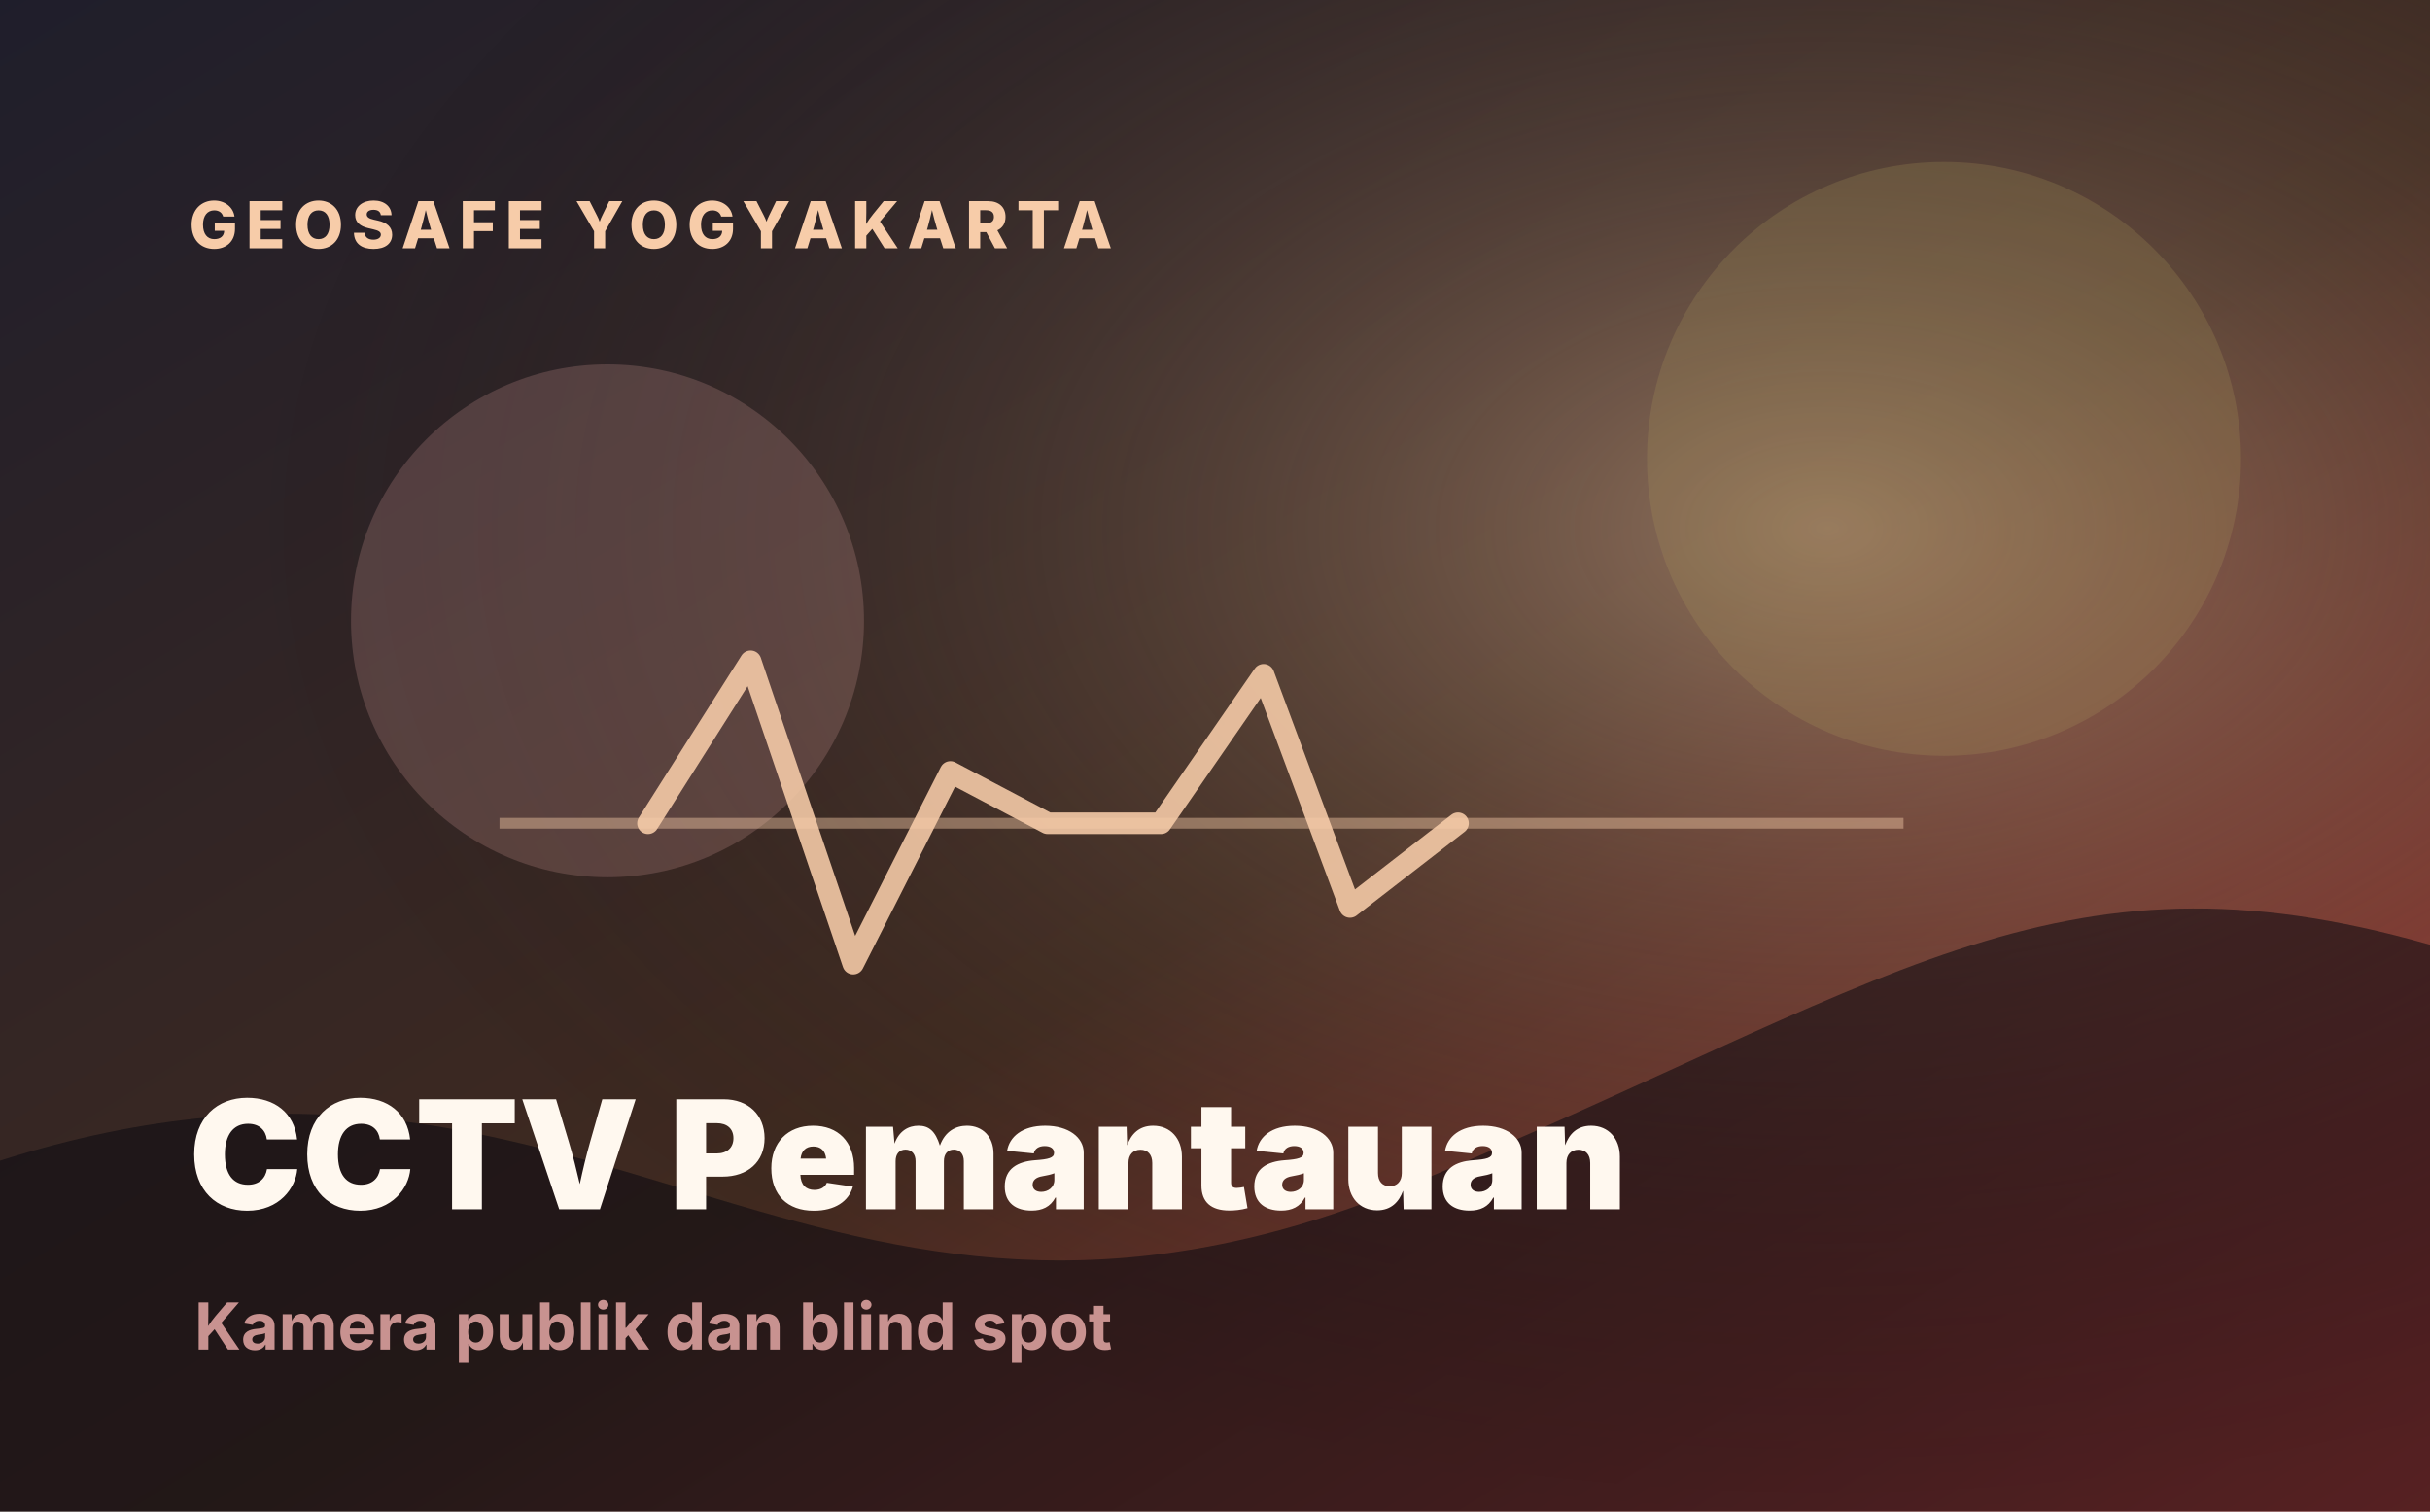
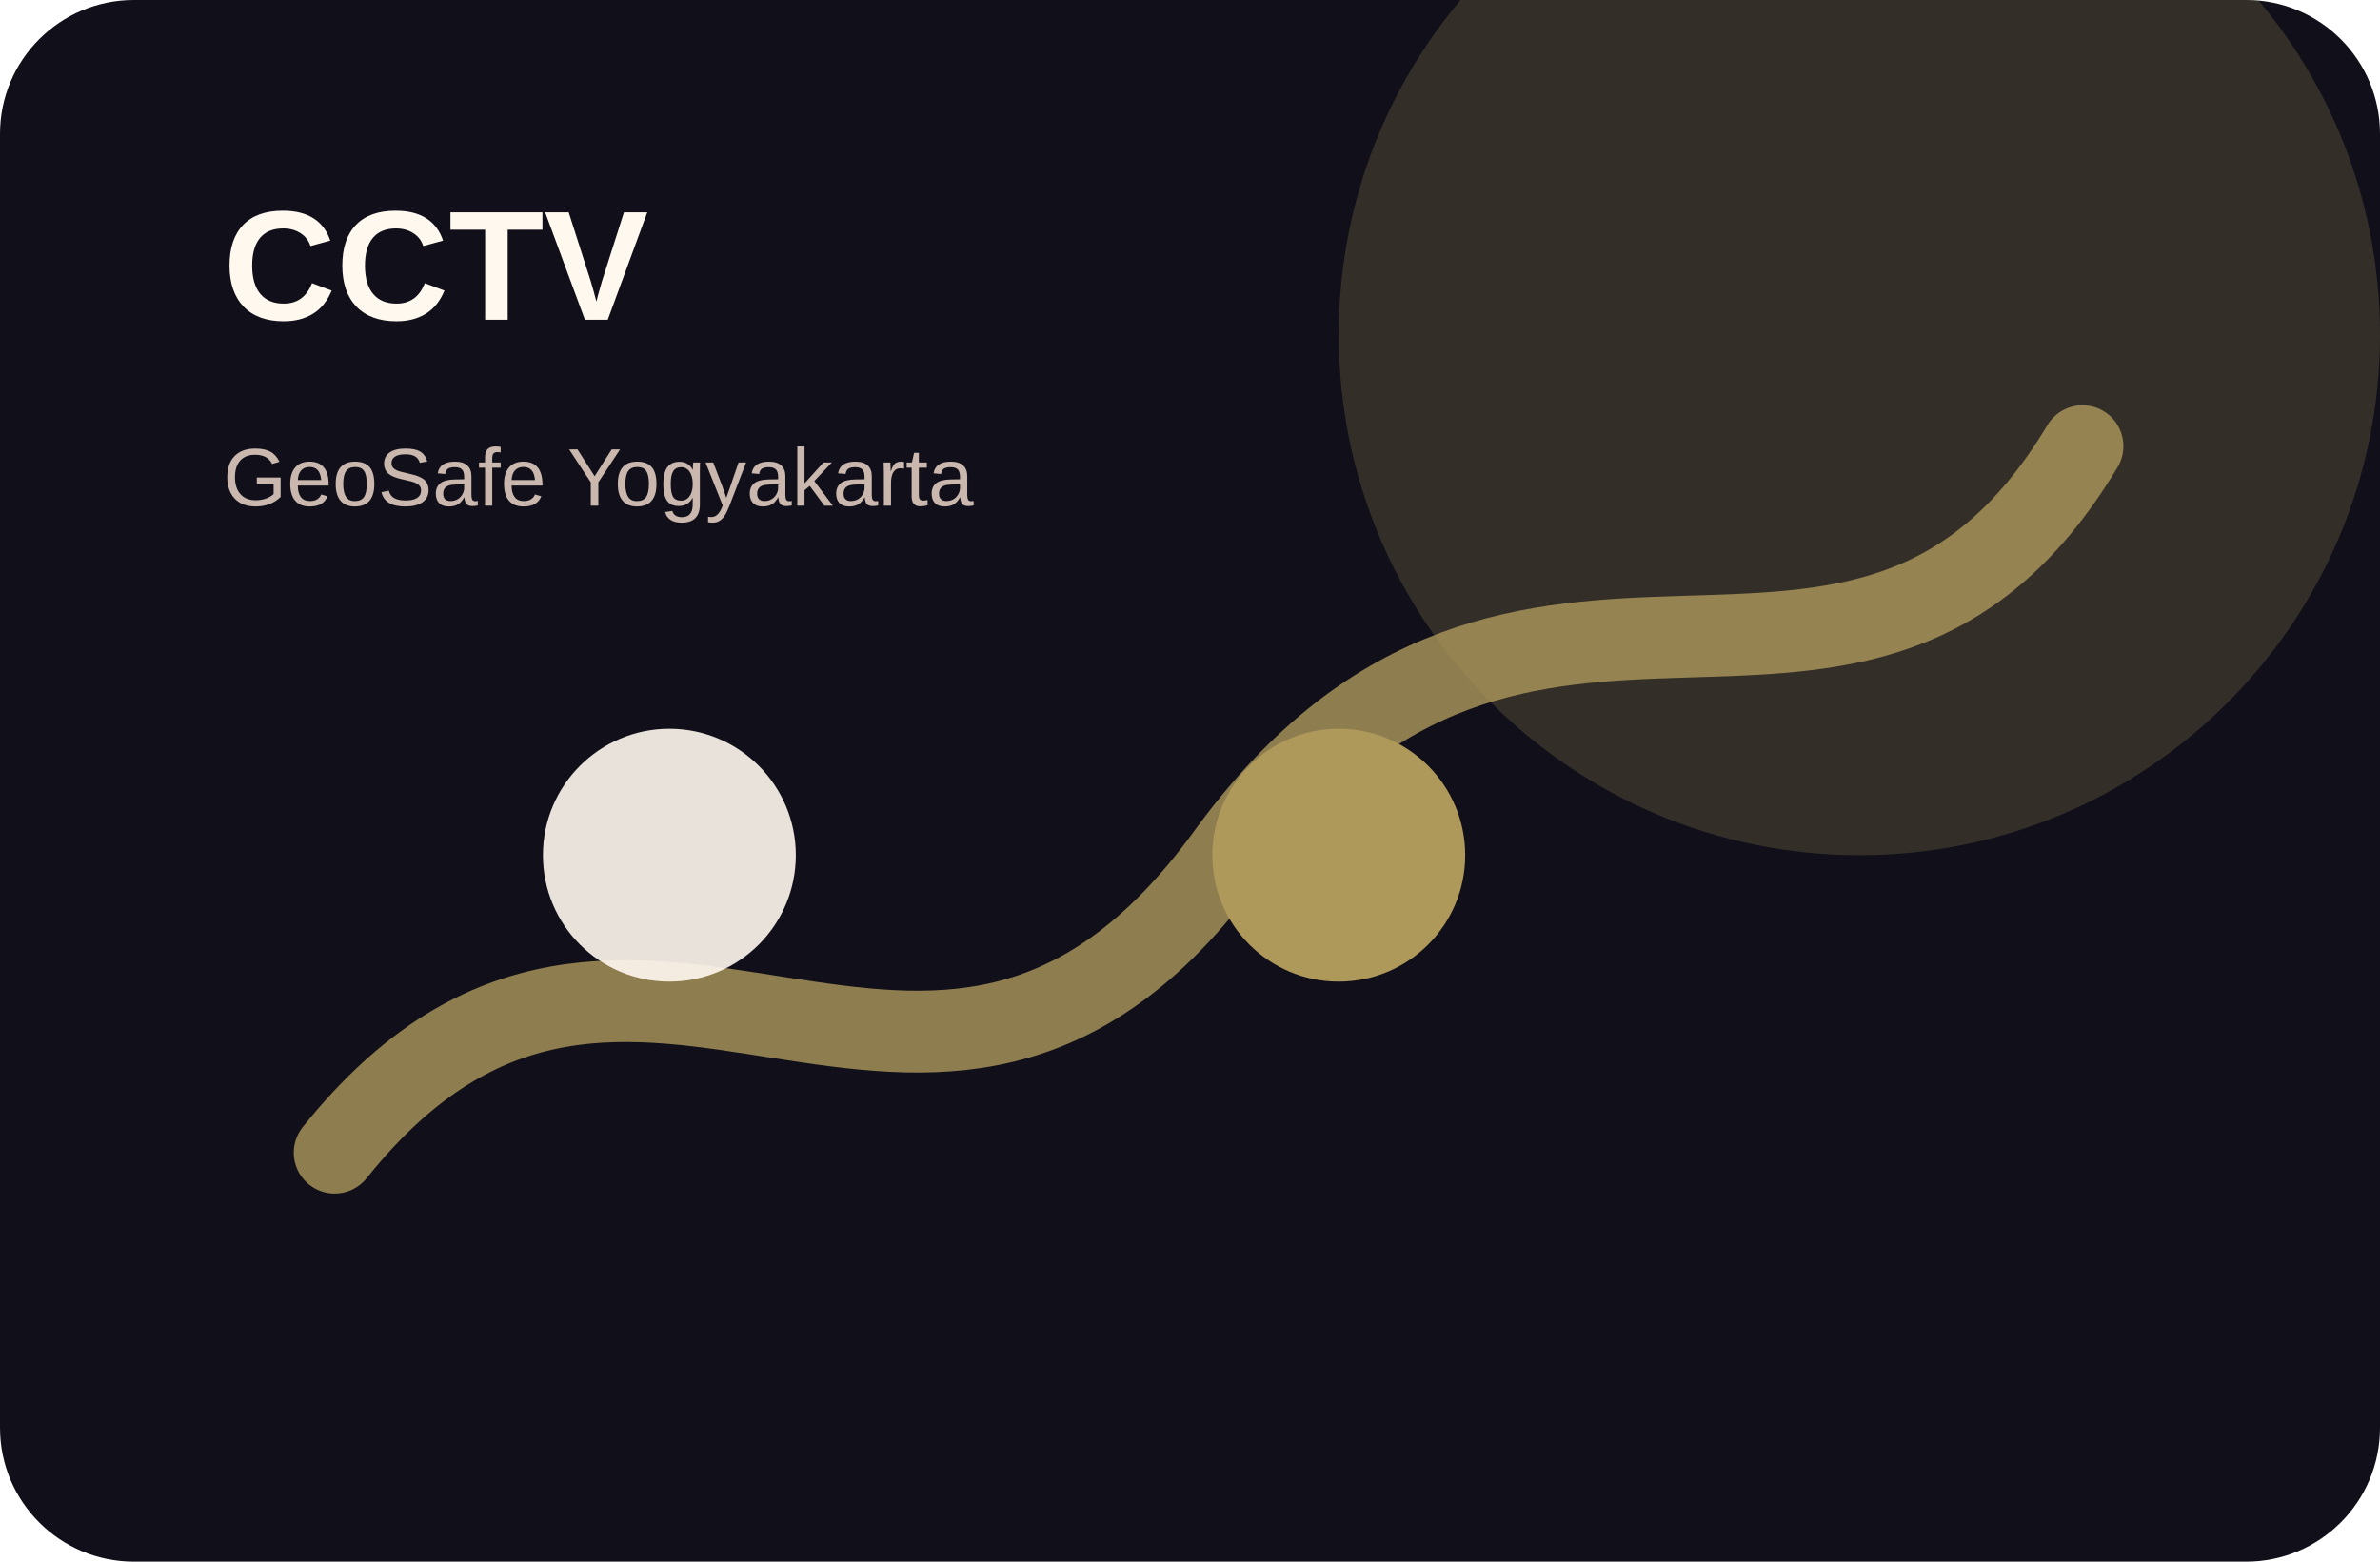
- <svg xmlns="http://www.w3.org/2000/svg" viewBox="0 0 900 560" role="img" aria-label="CCTV Pemantauan">
-   <defs>
-     <linearGradient id="g" x1="0" y1="0" x2="1" y2="1">
-       <stop offset="0" stop-color="#1f1e2b" />
-       <stop offset=".55" stop-color="#402a20" />
-       <stop offset="1" stop-color="#b33d38" />
-     </linearGradient>
-     <radialGradient id="r" cx="75%" cy="35%" r="65%">
-       <stop offset="0" stop-color="#f7cca9" stop-opacity=".45" />
-       <stop offset="1" stop-color="#000" stop-opacity="0" />
-     </radialGradient>
-   </defs>
-   <rect width="900" height="560" fill="url(#g)" />
-   <rect width="900" height="560" fill="url(#r)" />
-   <path d="M0 430 C220 360 300 530 520 440 C700 365 760 310 900 350 L900 560 L0 560 Z" fill="#0b0a10" opacity=".55" />
-   <circle cx="720" cy="170" r="110" fill="#ae995b" opacity=".22" />
-   <circle cx="225" cy="230" r="95" fill="#c89290" opacity=".25" />
-   <path d="M185 305 L705 305" stroke="#f7cca9" stroke-opacity=".42" stroke-width="4" />
-   <path d="M240 305 L278 245 L316 357 L352 286 L388 305 L430 305 L468 250 L500 336 L540 305" fill="none" stroke="#f7cca9" stroke-width="8" stroke-linecap="round" stroke-linejoin="round" opacity=".88" />
-   <text x="70" y="92" font-family="Inter, Arial, sans-serif" font-size="24" font-weight="800" fill="#f7cca9" letter-spacing="3">GEOSAFE YOGYAKARTA</text>
-   <text x="70" y="448" font-family="Inter, Arial, sans-serif" font-size="56" font-weight="900" fill="#fff8ef">CCTV Pemantauan</text>
-   <text x="72" y="500" font-family="Inter, Arial, sans-serif" font-size="24" font-weight="700" fill="#c89290">Kamera publik dan blind spot</text>
+ <svg xmlns="http://www.w3.org/2000/svg" viewBox="0 0 640 420">
+   <rect width="640" height="420" rx="36" fill="#11101a" />
+   <circle cx="500" cy="90" r="140" fill="#ae995b" opacity=".22" />
+   <path d="M90 310 C170 210 250 340 330 230 S500 220 560 120" fill="none" stroke="#ae995b" stroke-width="22" stroke-linecap="round" opacity=".8" />
+   <circle cx="180" cy="230" r="34" fill="#fff8ef" opacity=".9" />
+   <circle cx="360" cy="230" r="34" fill="#ae995b" />
+   <text x="60" y="86" fill="#fff8ef" font-family="Arial" font-size="42" font-weight="800">CCTV</text>
+   <text x="60" y="136" fill="#cab7ad" font-family="Arial" font-size="22">GeoSafe Yogyakarta</text>
</svg>
